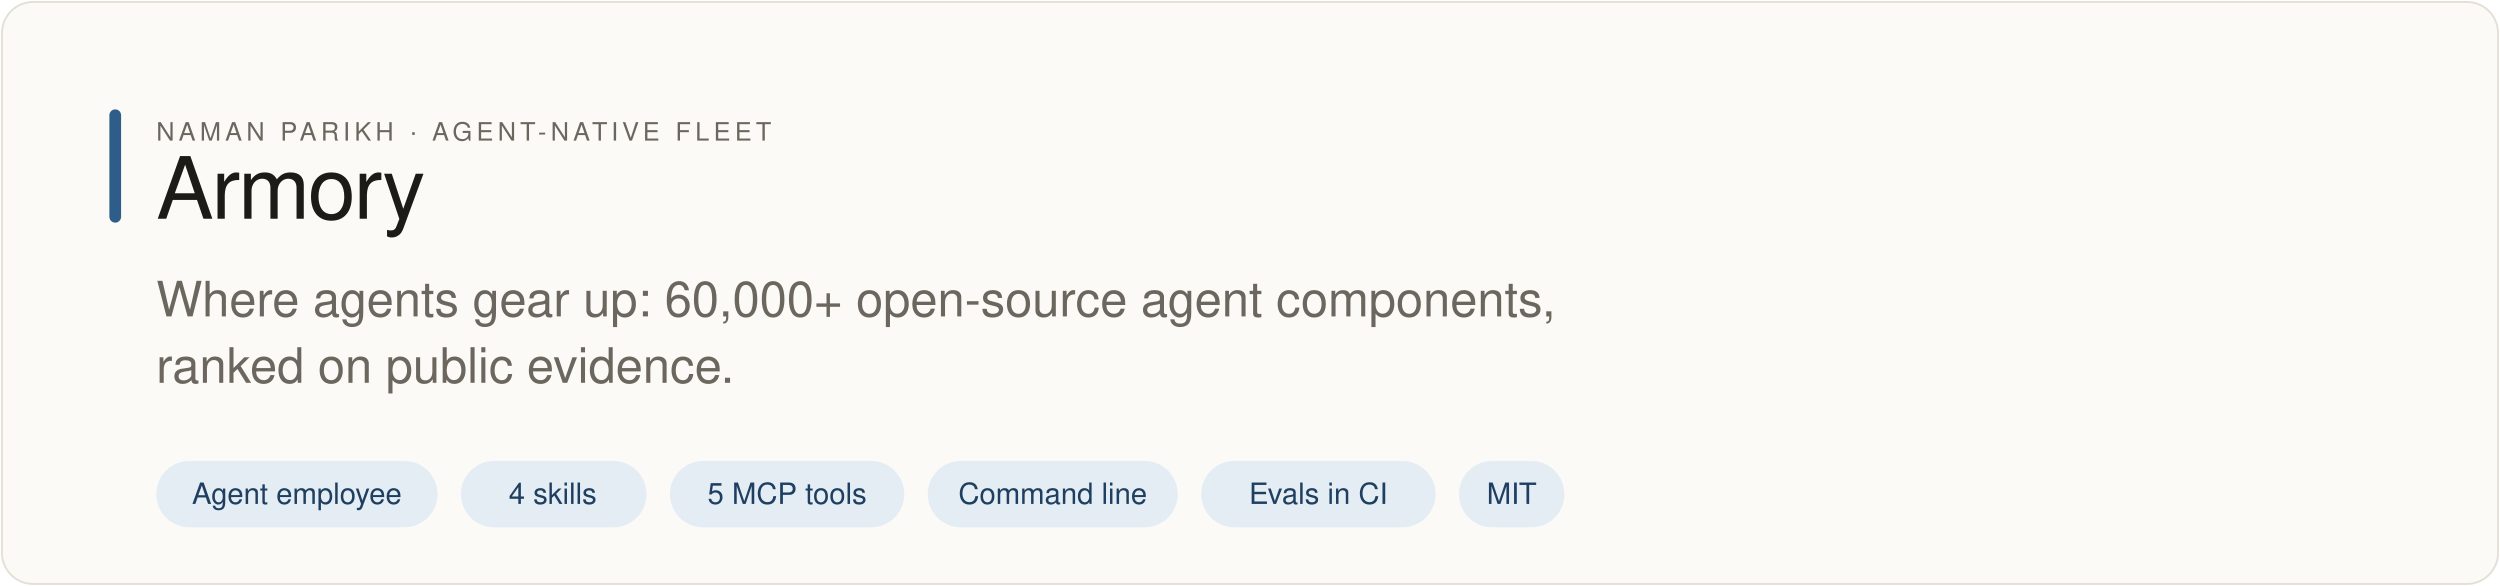
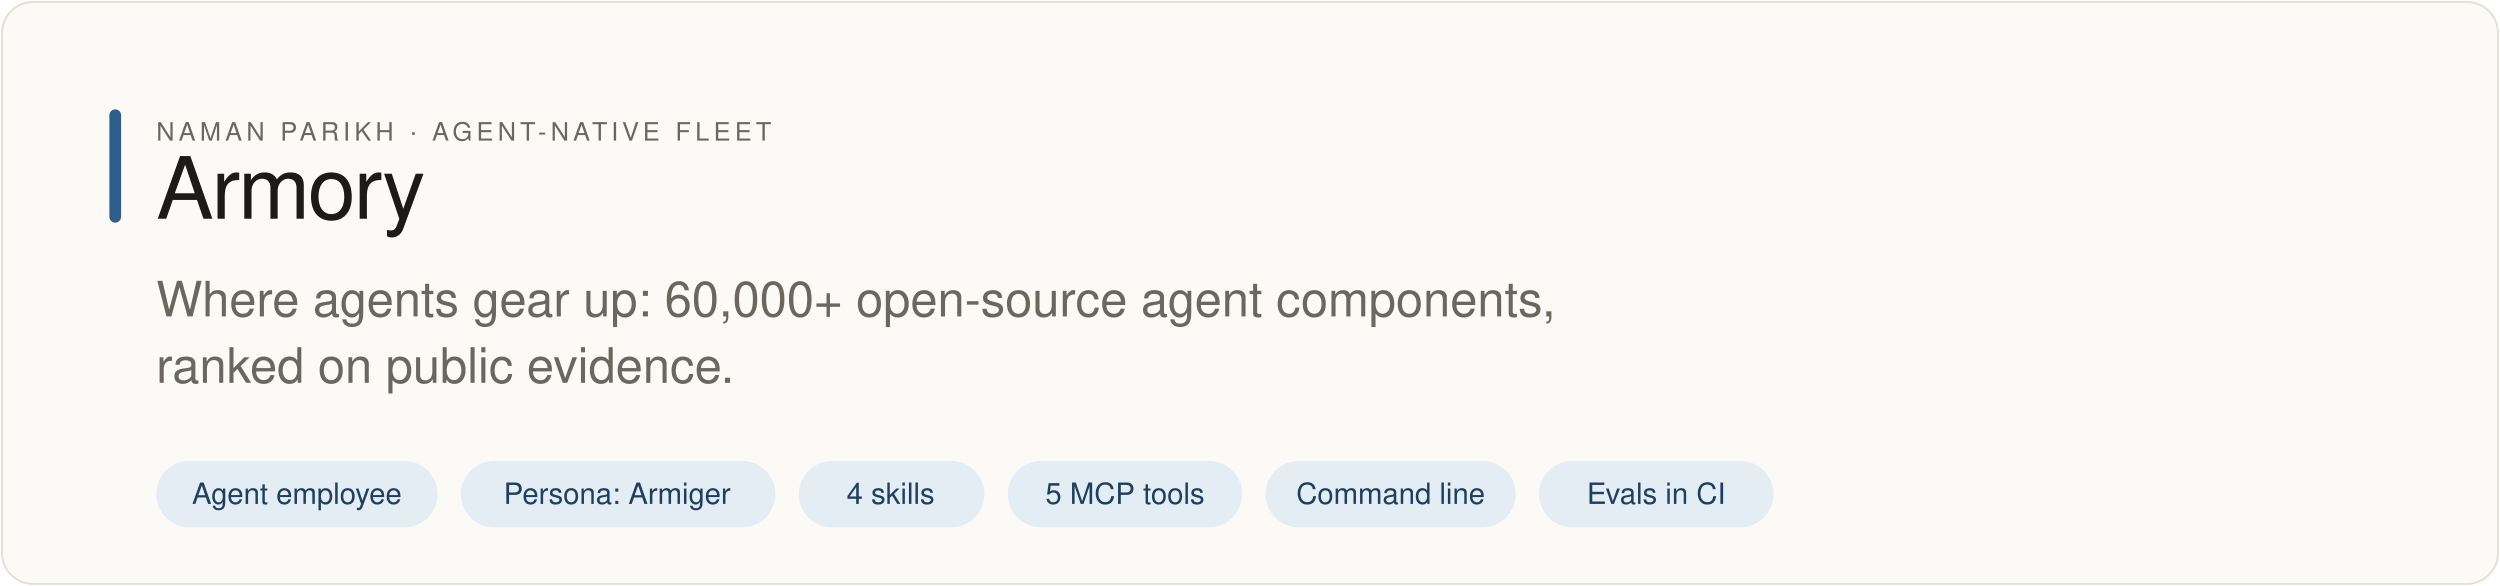
<svg xmlns="http://www.w3.org/2000/svg" width="1280" height="300" viewBox="0 0 1280 300" role="img" aria-labelledby="t d">
  <style>text{font-family:-apple-system,BlinkMacSystemFont,'Segoe UI',Helvetica,Arial,sans-serif}</style>
  <rect x="1" y="1" width="1278" height="298" rx="16" fill="#fbfaf7" stroke="#e4e0d6" />
  <rect x="56" y="56" width="6" height="58" rx="3" fill="#2f5d8a" />
  <text x="80" y="72" font-size="13" letter-spacing="2.2" fill="#6b675e">NAMAN PARIKH · AGENT-NATIVE FLEET</text>
  <text x="80" y="112" font-size="44" fill="#1c1b18" letter-spacing="-1">Armory</text>
  <text x="80" y="162" font-size="25" fill="#6b675e">Where agents gear up: 60,000+ open-source agent components,</text>
  <text x="80" y="196" font-size="25" fill="#6b675e">ranked on public evidence.</text>
  <rect x="80" y="236" width="144" height="34" rx="17" fill="#e4ecf4" />
  <text x="152" y="258" font-size="15" text-anchor="middle" fill="#1e3f60">Agent employee</text>
-   <rect x="236" y="236" width="95" height="34" rx="17" fill="#e4ecf4" />
-   <text x="283" y="258" font-size="15" text-anchor="middle" fill="#1e3f60">4 skills</text>
-   <rect x="343" y="236" width="120" height="34" rx="17" fill="#e4ecf4" />
-   <text x="403" y="258" font-size="15" text-anchor="middle" fill="#1e3f60">5 MCP tools</text>
-   <rect x="475" y="236" width="128" height="34" rx="17" fill="#e4ecf4" />
-   <text x="539" y="258" font-size="15" text-anchor="middle" fill="#1e3f60">Command line</text>
-   <rect x="615" y="236" width="120" height="34" rx="17" fill="#e4ecf4" />
-   <text x="675" y="258" font-size="15" text-anchor="middle" fill="#1e3f60">Evals in CI</text>
-   <rect x="747" y="236" width="54" height="34" rx="17" fill="#e4ecf4" />
-   <text x="774" y="258" font-size="15" text-anchor="middle" fill="#1e3f60">MIT</text>
+   <rect x="236" y="236" width="161" height="34" rx="17" fill="#e4ecf4" />
+   <text x="316" y="258" font-size="15" text-anchor="middle" fill="#1e3f60">Persona: Armiger</text>
+   <rect x="409" y="236" width="95" height="34" rx="17" fill="#e4ecf4" />
+   <text x="456" y="258" font-size="15" text-anchor="middle" fill="#1e3f60">4 skills</text>
+   <rect x="516" y="236" width="120" height="34" rx="17" fill="#e4ecf4" />
+   <text x="576" y="258" font-size="15" text-anchor="middle" fill="#1e3f60">5 MCP tools</text>
+   <rect x="648" y="236" width="128" height="34" rx="17" fill="#e4ecf4" />
+   <text x="712" y="258" font-size="15" text-anchor="middle" fill="#1e3f60">Command line</text>
+   <rect x="788" y="236" width="120" height="34" rx="17" fill="#e4ecf4" />
+   <text x="848" y="258" font-size="15" text-anchor="middle" fill="#1e3f60">Evals in CI</text>
</svg>
